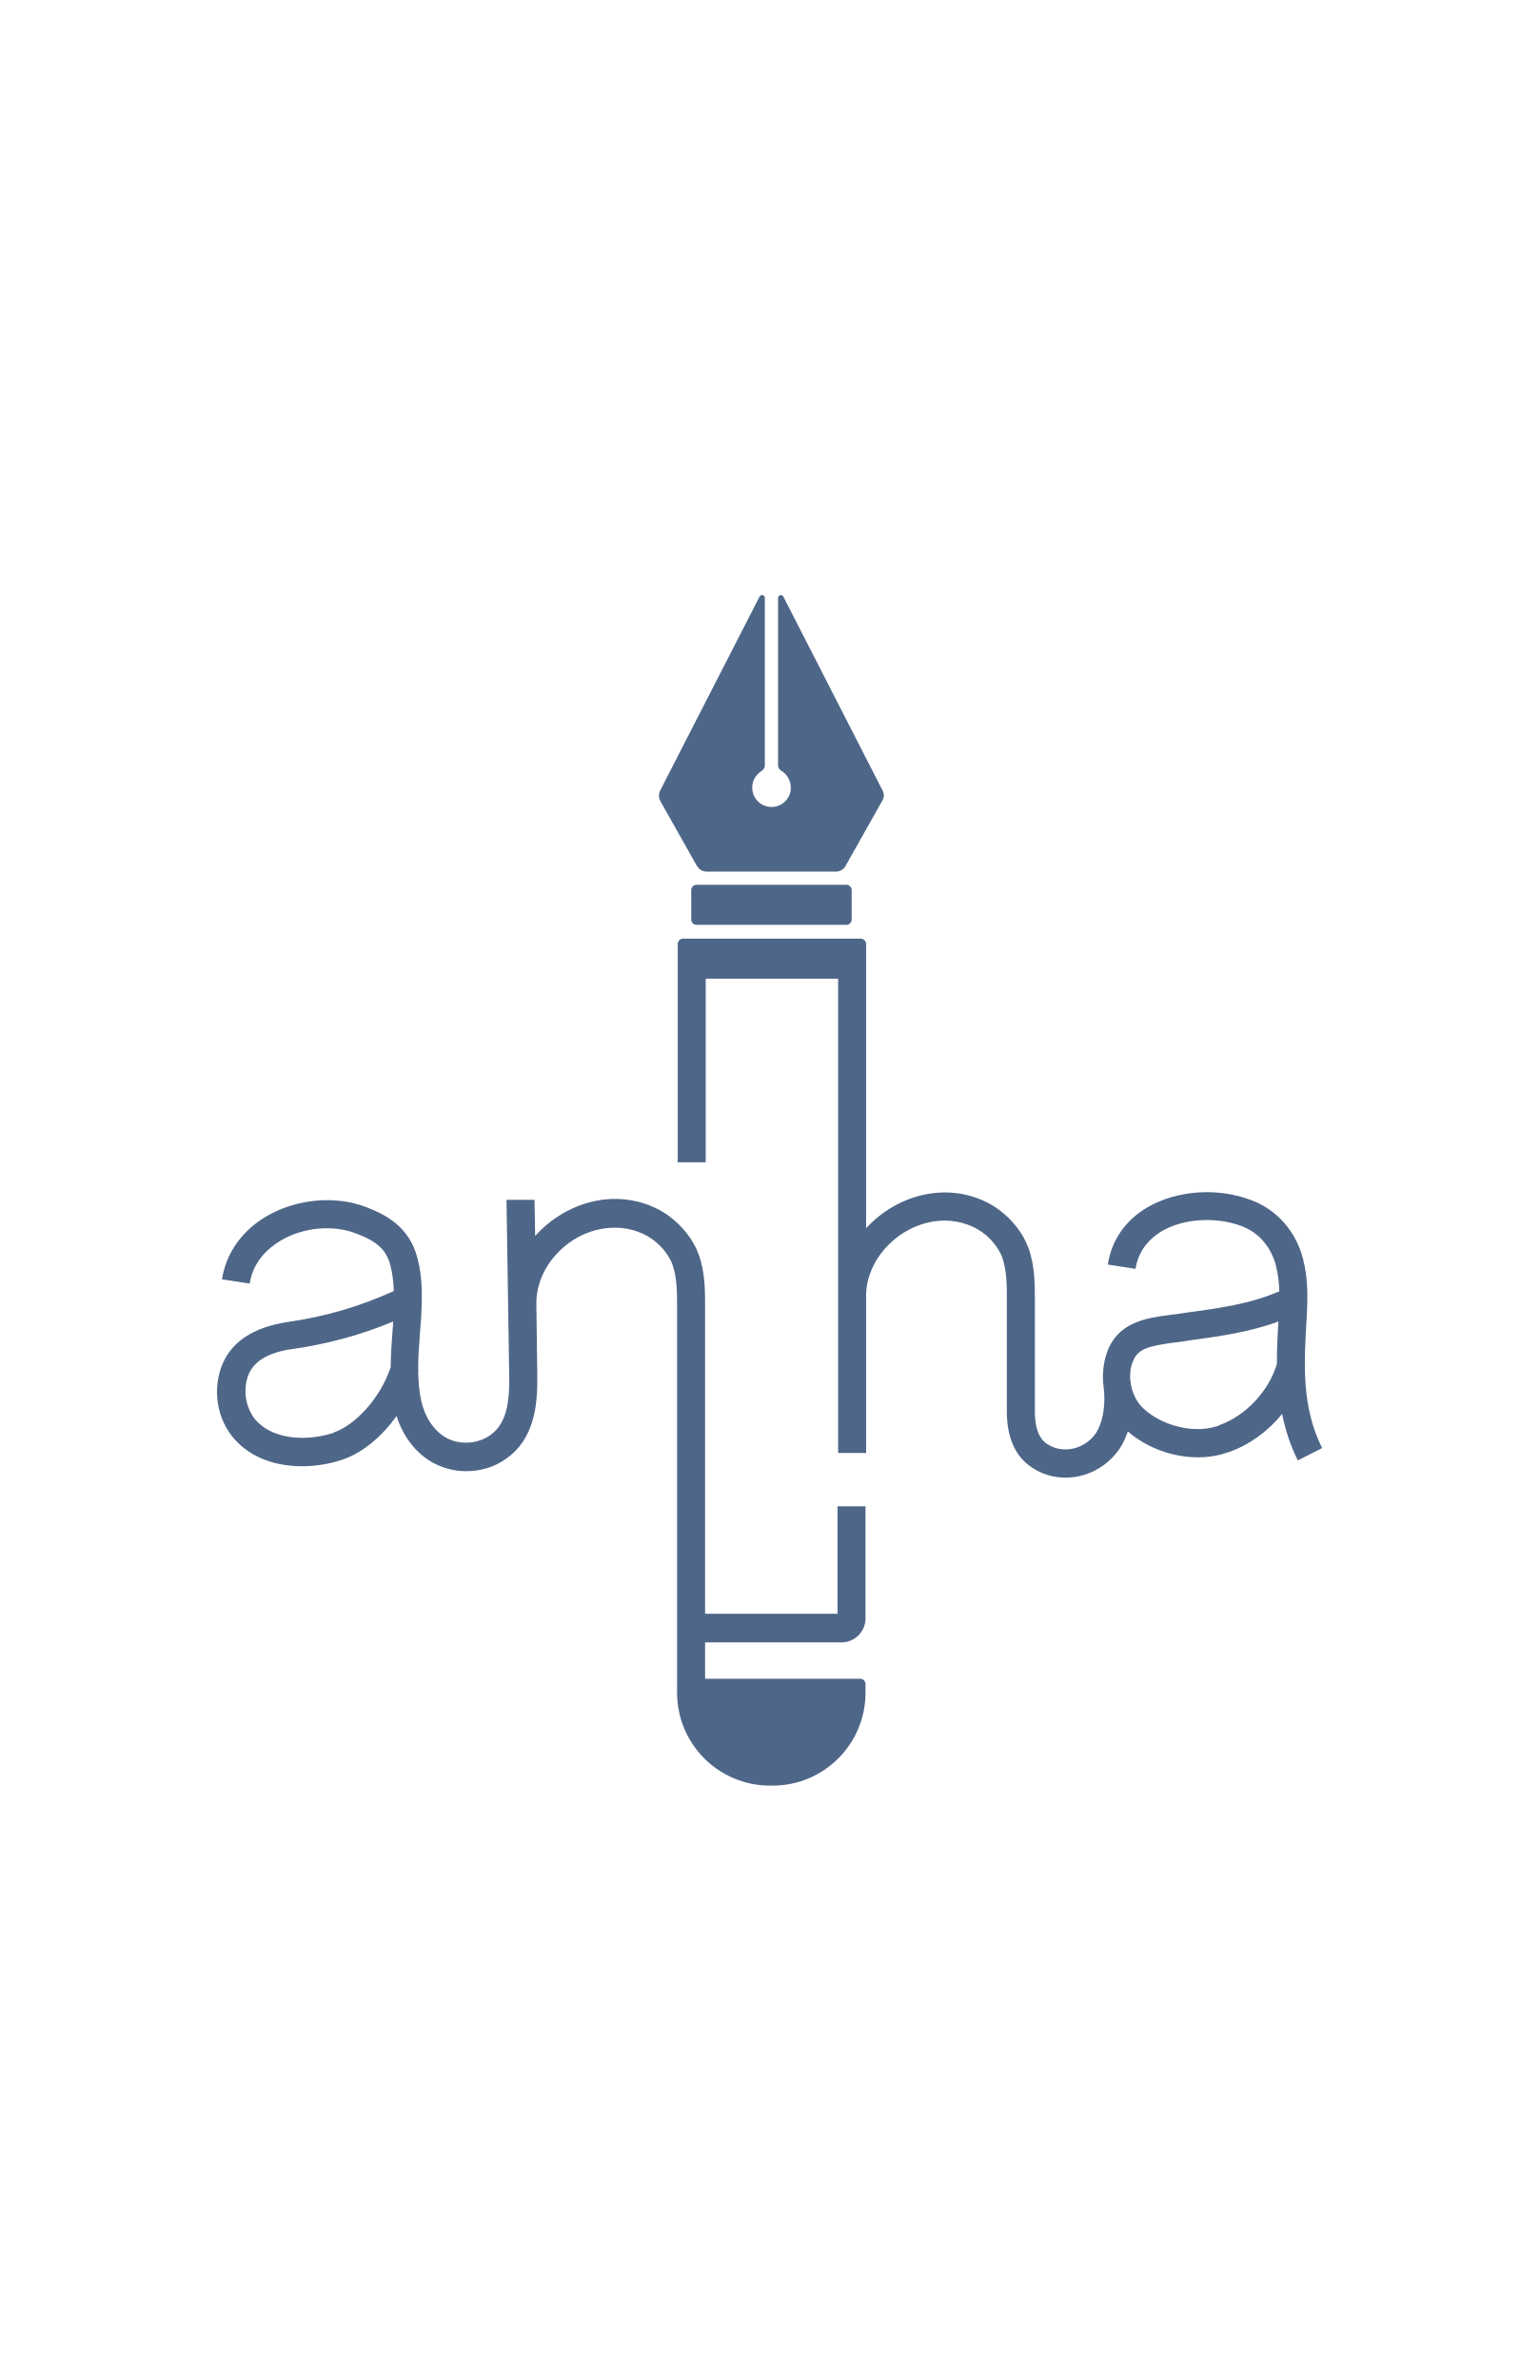
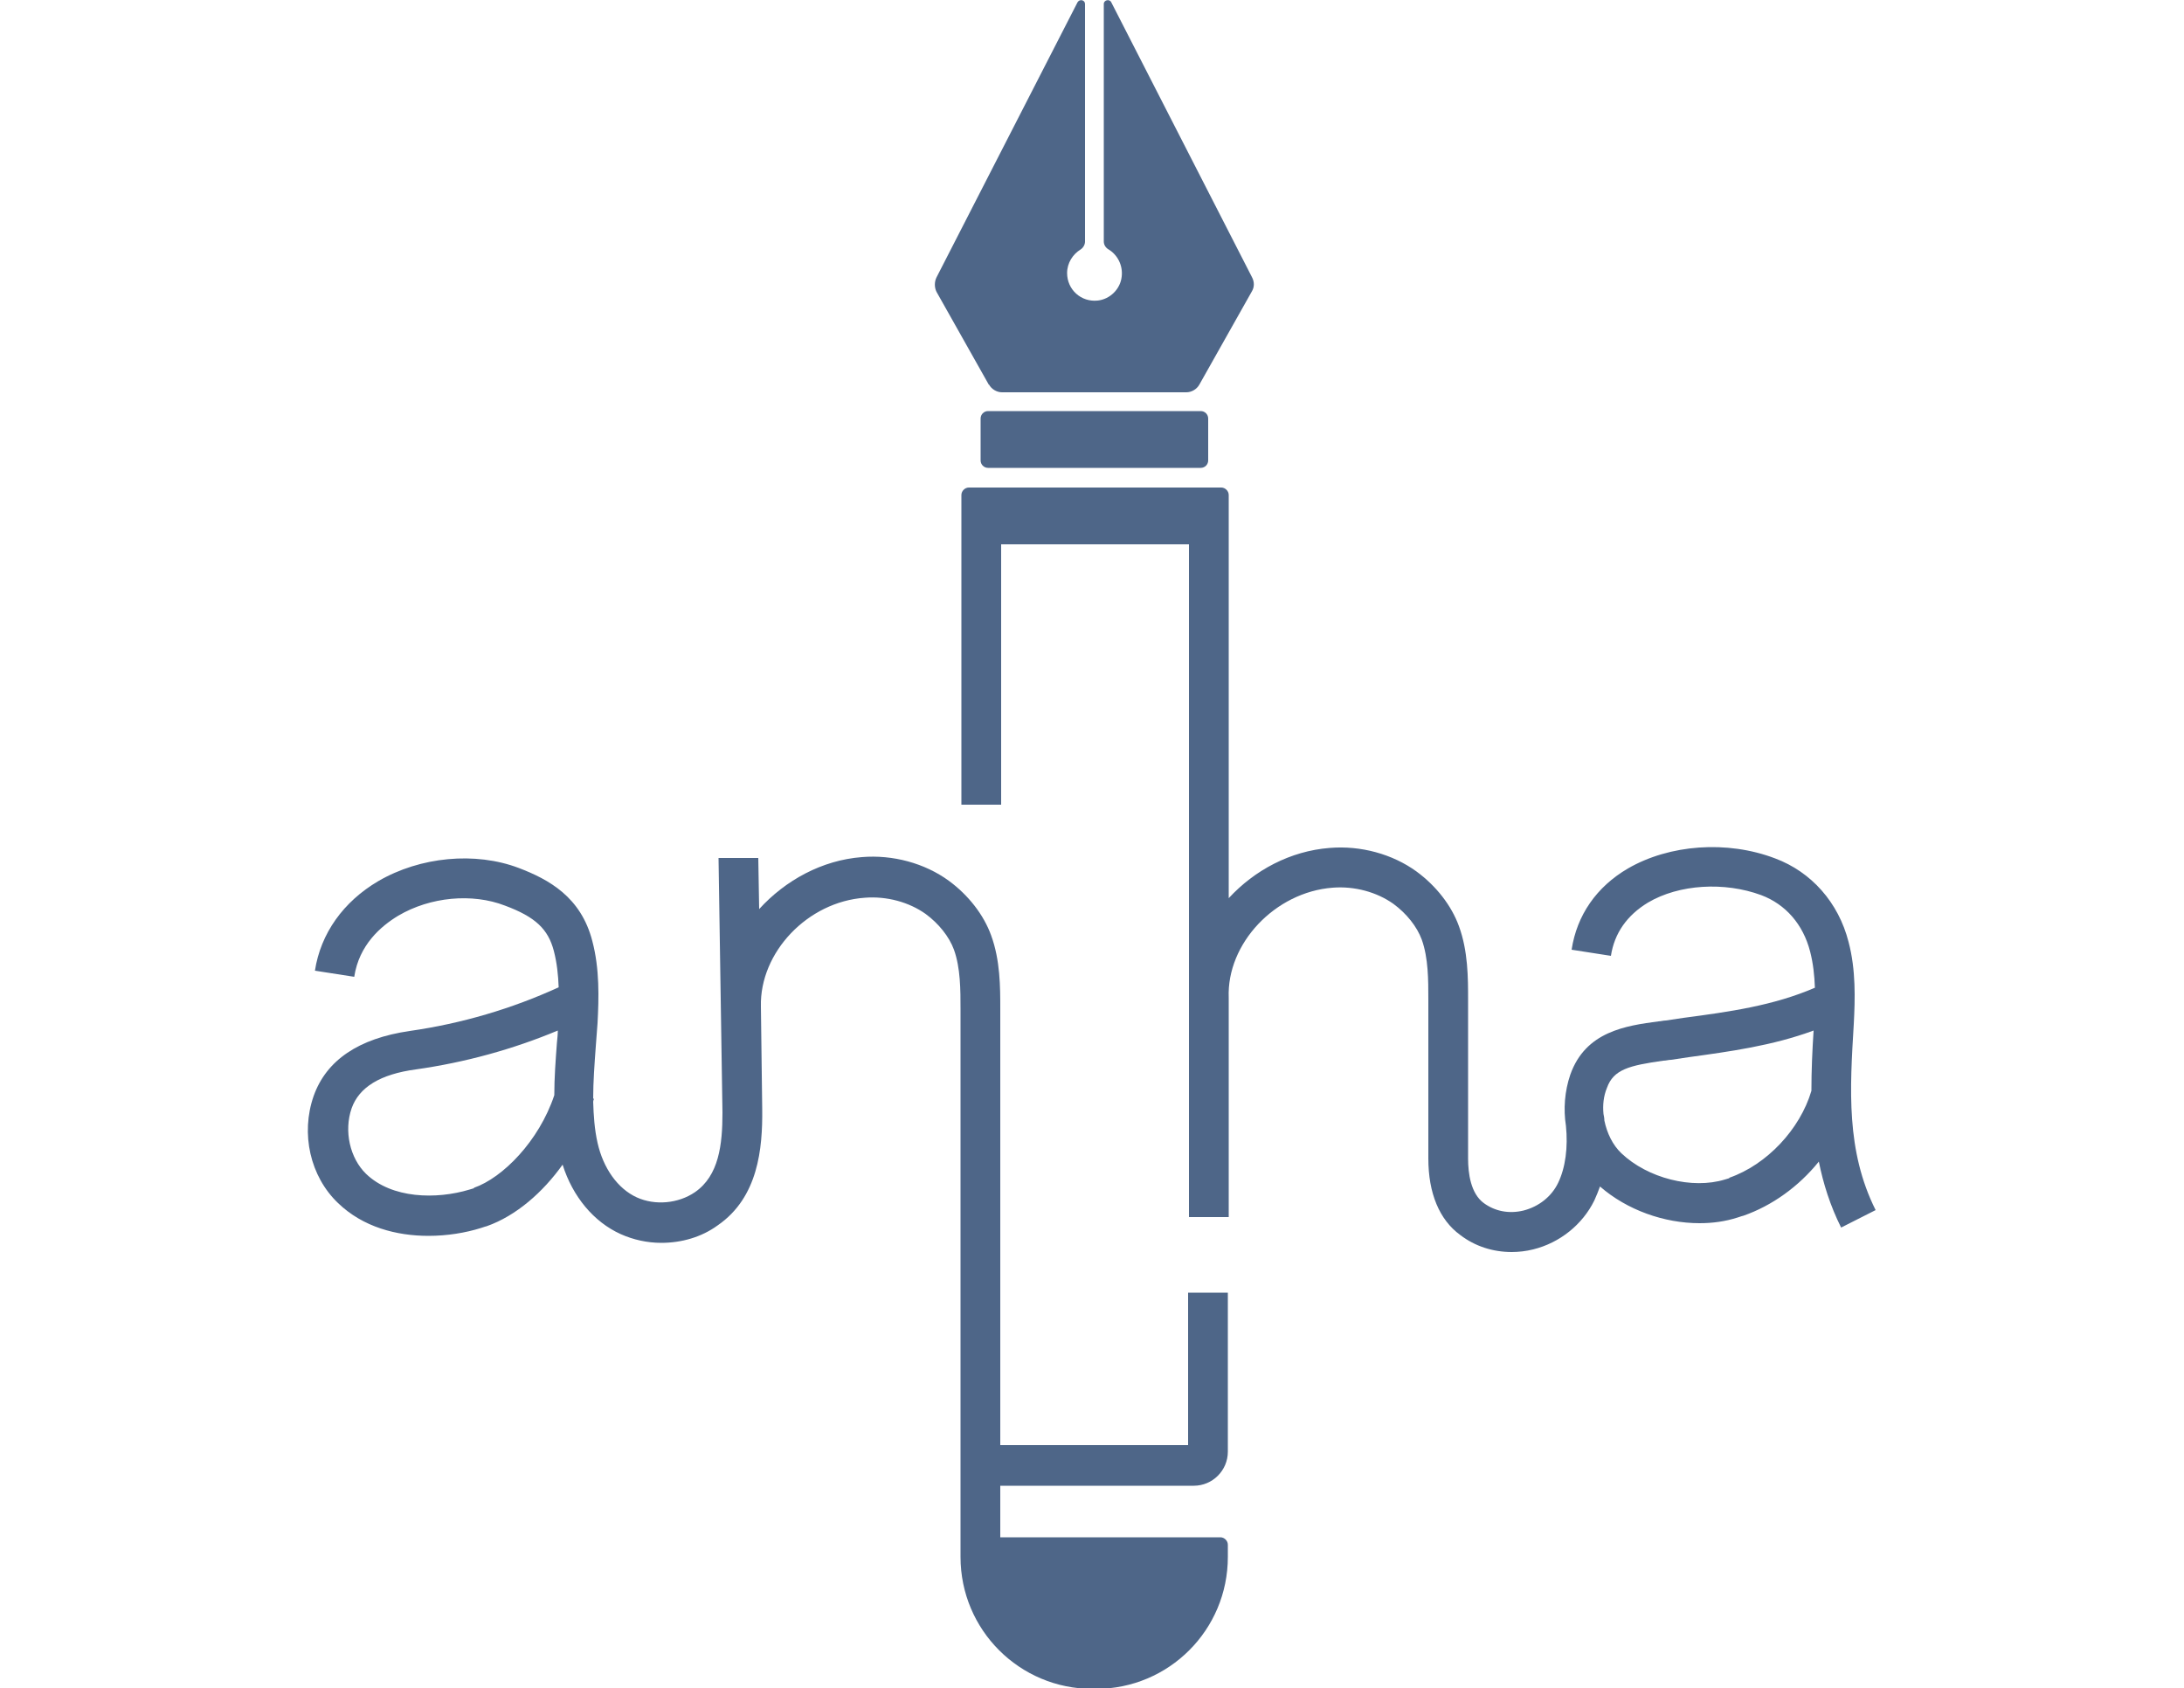
- <svg xmlns="http://www.w3.org/2000/svg" id="Layer_1" data-name="Layer 1" width="25" height="38.64" viewBox="0 0 50 38.64">
+ <svg xmlns="http://www.w3.org/2000/svg" id="Layer_1" viewBox="0 0 50 38.64">
  <path d="M42.94,27.7c-.68-1.36-.59-2.77-.5-4.26.03-.57.05-1.24-.12-1.88-.23-.9-.85-1.6-1.68-1.91-1.1-.42-2.42-.32-3.37.23-.72.42-1.17,1.07-1.29,1.86l.9.14c.08-.52.37-.93.85-1.22.71-.42,1.75-.48,2.59-.17.56.21.96.67,1.12,1.29.07.27.1.55.11.83-.95.41-1.95.55-3.01.69-.13.02-.27.04-.4.06-.06,0-.12.02-.17.02-.75.1-1.67.23-2.02,1.22-.13.38-.16.79-.1,1.17.05.49-.01.96-.18,1.31-.15.31-.44.54-.79.63-.33.08-.65.02-.91-.17-.3-.22-.36-.68-.36-1.02h0v-.08s0,0,0,0v-.99s0,0,0,0v-.86s0-.57,0-.57c0-.38,0-.76,0-1.14,0-.49,0-1.11-.21-1.68-.17-.47-.52-.92-.97-1.25-.55-.4-1.28-.6-1.99-.54-.9.07-1.72.51-2.31,1.15v-8.55h0v-.68c0-.09-.08-.17-.17-.17h-5.78c-.09,0-.17.08-.17.17v.68h0v6.41h.91v-5.96h2.11s.03,0,.04,0c.01,0,.03,0,.04,0h2.11v15.4h.91v-5.02h0c-.05-1.24,1.06-2.42,2.38-2.52.5-.04,1.01.1,1.39.37.3.22.54.52.65.82.15.42.15.92.15,1.37,0,.38,0,.76,0,1.14v.57s0,1.93,0,1.93h0s0,0,0,0c0,.79.25,1.4.73,1.75.34.26.75.39,1.18.39.16,0,.33-.02.49-.06.61-.15,1.13-.57,1.4-1.12.05-.11.09-.21.13-.32.62.54,1.47.84,2.28.84.3,0,.59-.04.87-.13.04-.01.08-.03.13-.04.66-.23,1.27-.67,1.73-1.24.1.5.26,1.01.51,1.51l.81-.41ZM39.59,26.97s-.06.02-.1.03c-.75.23-1.77-.03-2.37-.6-.2-.19-.33-.46-.39-.75,0-.05-.01-.1-.02-.15h0c-.02-.2,0-.41.08-.6.15-.42.51-.51,1.29-.62.06,0,.12-.02.18-.02.13-.02.27-.04.4-.06.94-.13,1.91-.26,2.86-.61-.03.46-.05.92-.05,1.38-.26.88-1.02,1.69-1.88,1.99Z" fill="#4e6688" />
  <path d="M22.64,8.8c.06.11.18.18.3.18h4.22c.12,0,.24-.07.3-.18l1.2-2.13c.06-.1.06-.22,0-.33L25.44.05c-.04-.08-.17-.05-.17.04v5.44c0,.07.04.14.11.18.2.12.33.36.3.62-.03.29-.27.52-.55.55-.38.04-.7-.25-.7-.63,0-.23.13-.43.31-.54.06-.04.1-.11.1-.18V.09c0-.09-.12-.12-.17-.04l-3.23,6.3c-.05.1-.05.23,0,.33l1.2,2.13Z" fill="#4e6688" />
  <rect x="22.45" y="9.41" width="5.21" height="1.3" rx=".17" ry=".17" fill="#4e6688" />
  <path d="M27.2,33.08h-4.3v-6.77h0v-2.08c0-.38,0-.76,0-1.14,0-.49,0-1.11-.21-1.68-.17-.47-.52-.92-.97-1.25-.55-.4-1.28-.6-1.99-.54-.91.07-1.75.53-2.35,1.19l-.02-1.17h-.91s.09,5.83.09,5.83h0c0,.73-.08,1.44-.63,1.82-.38.26-.91.31-1.33.12-.44-.2-.77-.67-.9-1.25-.07-.31-.09-.62-.1-.94,0-.02.01-.05.02-.07h-.02c0-.39.03-.79.06-1.2.01-.18.03-.35.04-.53.03-.57.05-1.24-.12-1.88-.26-1.01-1-1.41-1.68-1.67-1-.38-2.26-.26-3.22.3-.8.47-1.32,1.2-1.45,2.05l.9.14c.11-.73.61-1.16,1.01-1.4.73-.43,1.69-.52,2.44-.23.7.26.99.54,1.12,1.04.07.27.1.55.11.83-1.07.49-2.22.83-3.41,1-1.17.17-1.91.67-2.2,1.49-.3.86-.08,1.84.56,2.45.57.55,1.34.75,2.07.75.43,0,.85-.07,1.2-.18.04-.01.08-.03.13-.04.68-.24,1.29-.78,1.74-1.41.23.73.71,1.31,1.33,1.59.29.13.61.2.93.2.46,0,.92-.13,1.29-.4.93-.64,1.03-1.76,1.02-2.66h0s-.03-2.35-.03-2.35c-.03-1.24,1.07-2.4,2.38-2.49.5-.04,1.01.1,1.39.37.3.22.54.52.65.82.15.42.15.92.15,1.37,0,.38,0,.76,0,1.14v.57s0,3.17,0,3.17v7.2h0v.45c0,1.67,1.35,3.02,3.02,3.02h0s.03,0,.04,0c.01,0,.03,0,.04,0h0c1.67,0,3.02-1.35,3.02-3.02v-.28c0-.09-.08-.17-.17-.17h-5.04v-1.18h4.43c.43,0,.78-.35.78-.78v-3.64h-.91v3.51ZM10.85,27.2s-.06.02-.1.03c-.76.23-1.78.21-2.37-.36-.37-.36-.51-.98-.33-1.5.17-.48.65-.78,1.47-.89,1.13-.16,2.22-.46,3.25-.89,0,.09-.01.18-.02.28-.03.4-.06.8-.06,1.2-.35,1.05-1.18,1.89-1.84,2.12Z" fill="#4e6688" />
</svg>
